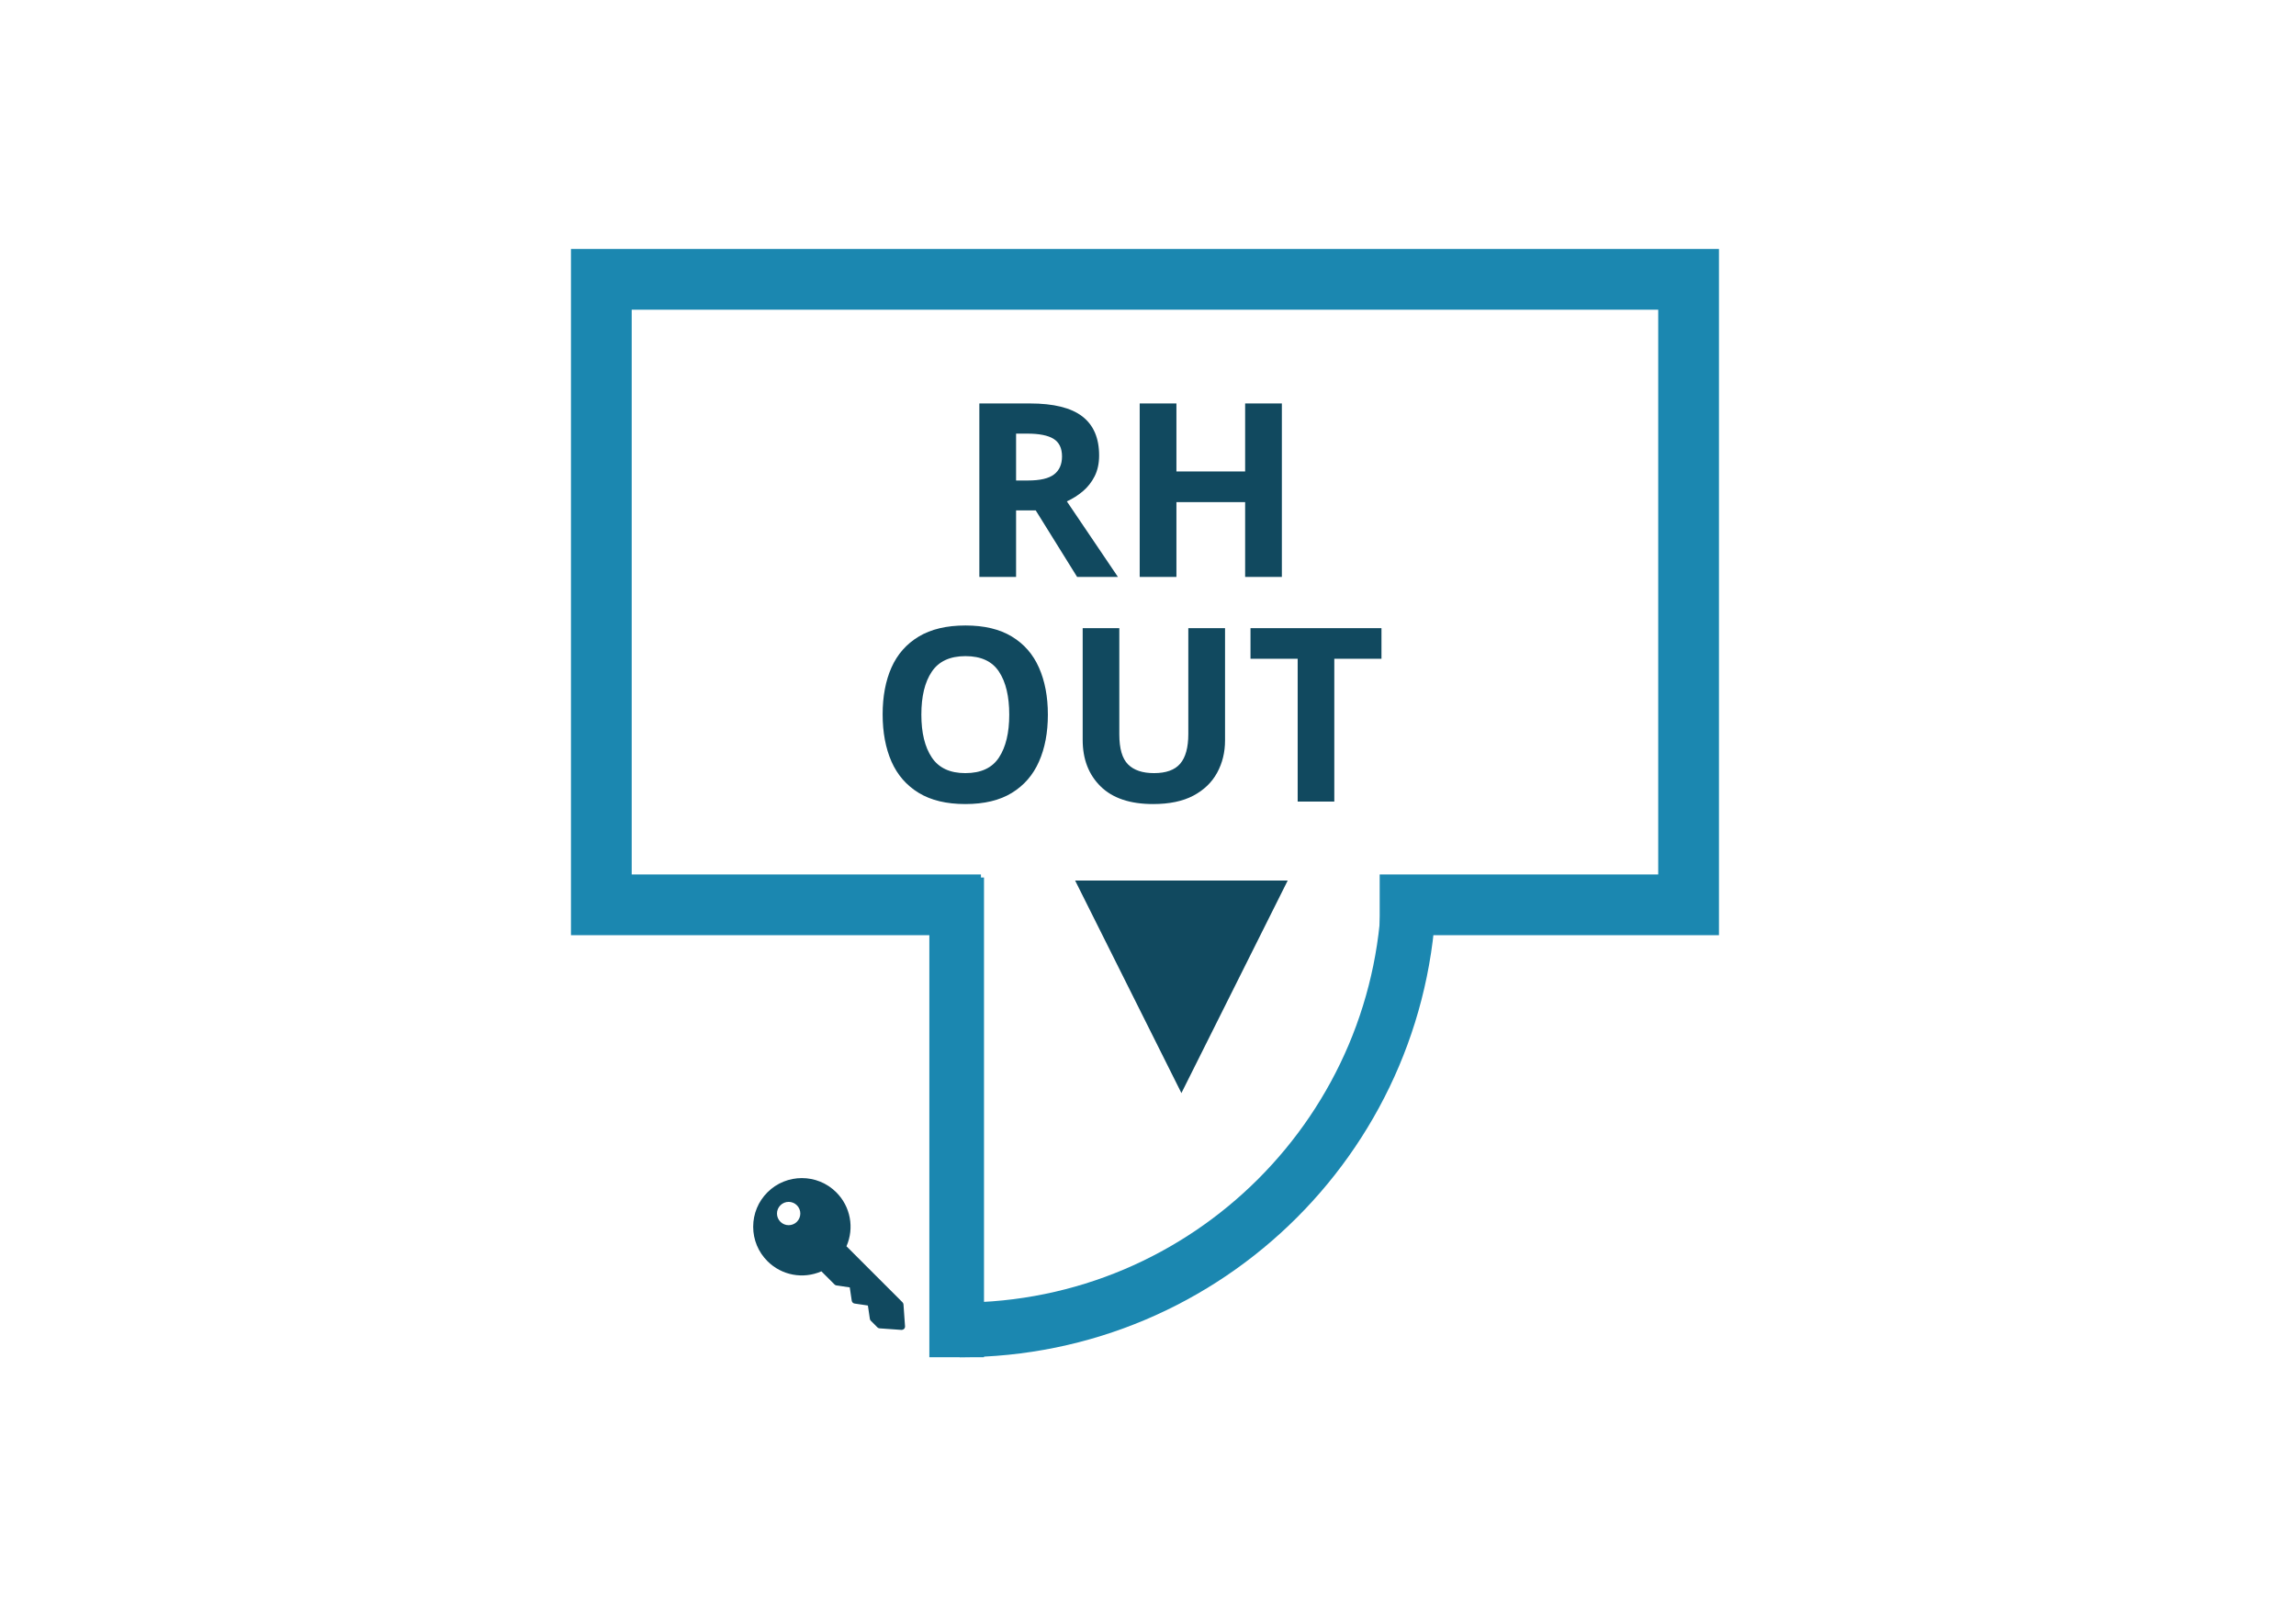
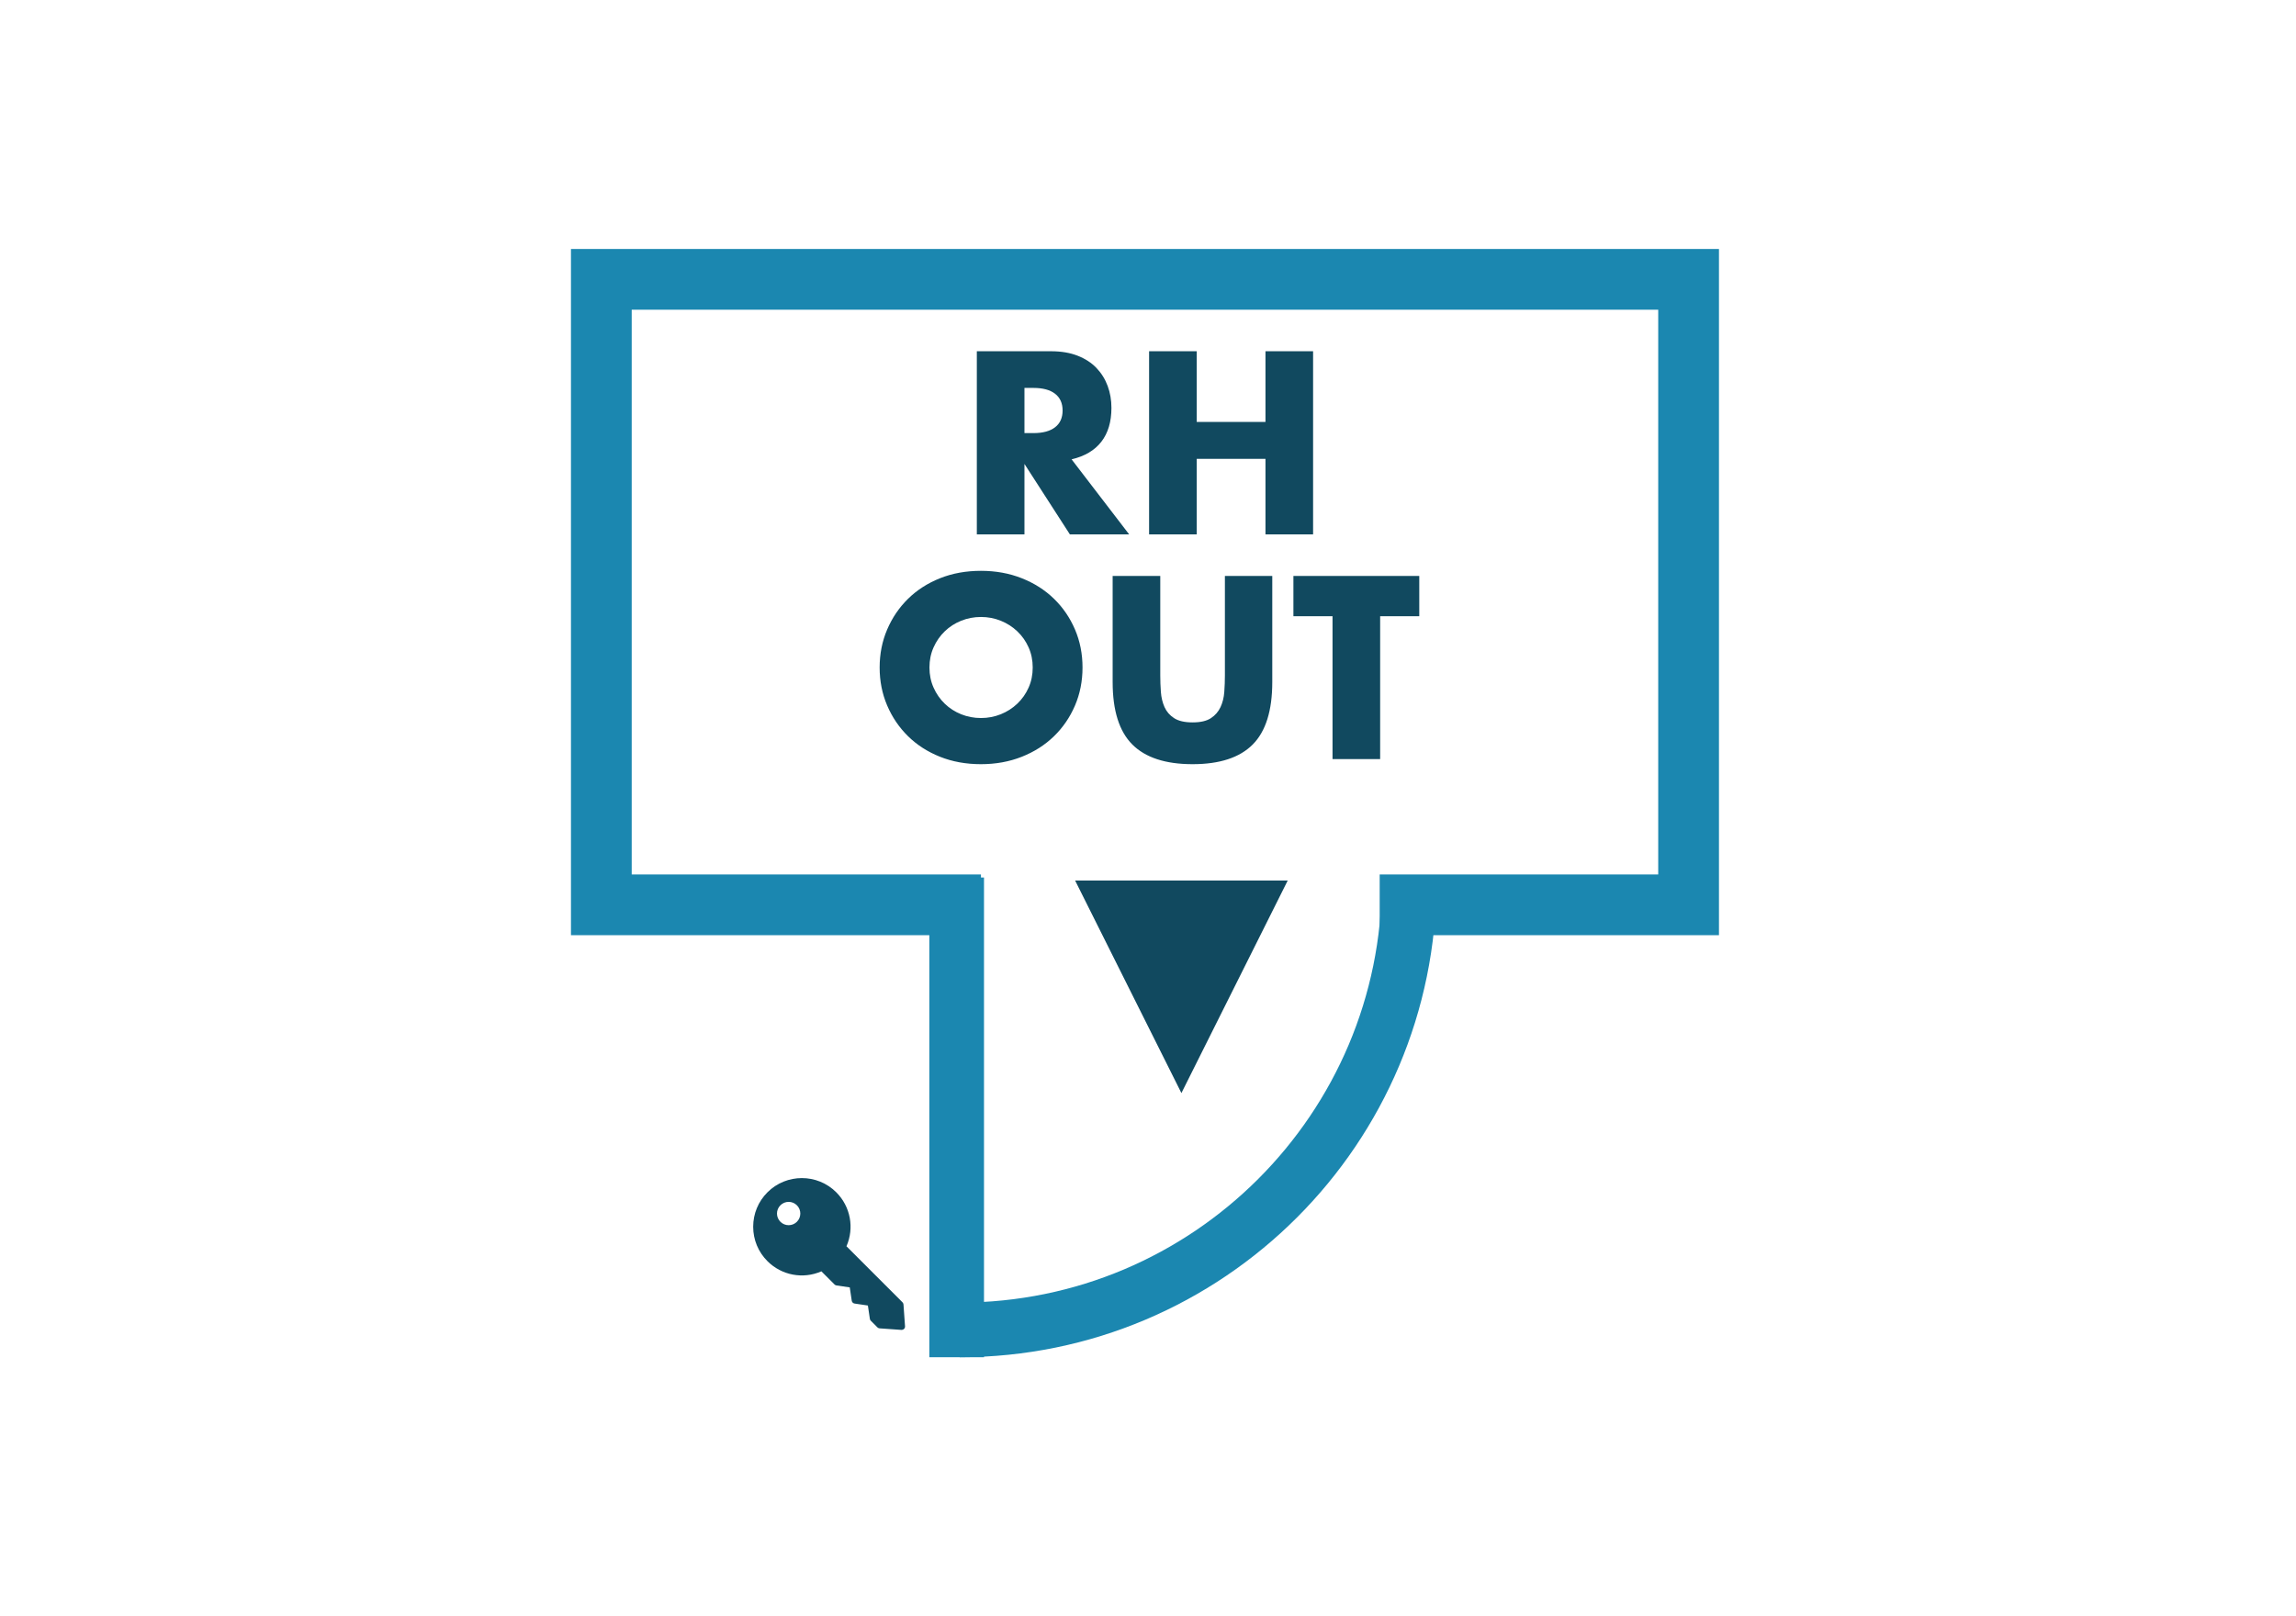
<svg xmlns="http://www.w3.org/2000/svg" width="378px" height="266px" viewBox="0 0 378 266" version="1.1">
  <defs>
    <filter color-interpolation-filters="auto" id="filter-1">
      <feColorMatrix in="SourceGraphic" type="matrix" values="0 0 0 0 0.067 0 0 0 0 0.286 0 0 0 0 0.373 0 0 0 1 0" />
    </filter>
  </defs>
  <g id="RHOutSwing" stroke="none" stroke-width="1" fill="none" fill-rule="evenodd">
    <g filter="url(#filter-1)" id="key-6299">
      <g transform="translate(136.5, 206.5) scale(-1, 1) translate(-136.5, -206.5) translate(124, 194)">
        <path d="M22.653,2.344 C19.528,-0.781 14.443,-0.781 11.318,2.344 C8.972,4.691 8.322,8.214 9.644,11.227 L0.417,20.456 C0.322,20.55 0.265,20.676 0.256,20.809 L0.001,24.405 C-0.01,24.565 0.049,24.723 0.163,24.837 C0.267,24.942 0.409,25 0.556,25 C0.569,25 0.582,24.999 0.595,24.999 L4.19,24.744 C4.323,24.735 4.449,24.678 4.544,24.583 L5.635,23.491 C5.719,23.407 5.774,23.298 5.791,23.18 L6.116,20.984 L8.307,20.66 C8.549,20.624 8.739,20.434 8.775,20.191 L9.099,18 L11.295,17.676 C11.413,17.658 11.522,17.603 11.606,17.519 L13.77,15.355 C16.784,16.677 20.306,16.027 22.652,13.68 C24.166,12.166 25,10.153 25,8.012 C25,5.871 24.166,3.858 22.653,2.344 Z M20.519,7.194 C19.769,7.944 18.553,7.944 17.803,7.194 C17.053,6.444 17.053,5.228 17.803,4.478 C18.553,3.728 19.769,3.728 20.519,4.478 C21.269,5.228 21.269,6.444 20.519,7.194 Z" id="Shape" fill="#000000" fill-rule="nonzero" />
      </g>
    </g>
    <polyline id="Path" stroke="#1B87B0" stroke-width="10" points="161.497 149 99 149 99 46 278 46 278 149 227.144 149" />
    <g id="Group" transform="translate(194.5, 182.25) scale(-1, -1) translate(-194.5, -182.25) translate(157, 145)" stroke="#1B87B0" stroke-width="9">
      <line x1="74.5" y1="0.5" x2="74.5" y2="70.5" id="Line" stroke-linecap="square" />
      <path d="M74,0.5 C33.131,0.5 0,33.631 0,74.5" id="Oval" />
    </g>
    <polygon id="Triangle" fill="#11495F" transform="translate(194.5, 162.5) scale(1, -1) translate(-194.5, -162.5) " points="194.5 145 212 180 177 180" />
-     <text id="RH-OUT" font-family="Futura-Bold, Futura" font-size="40" font-weight="bold" line-spacing="37" fill="#11495F">
-       <tspan x="157.64" y="95">RH </tspan>
-       <tspan x="143" y="132">OUT</tspan>
-     </text>
+     <path d="M168.66,88 L168.66,76.4 L176.14,88 L185.9,88 L176.42,75.64 C178.58,75.133 180.213,74.167 181.32,72.74 C182.427,71.313 182.98,69.453 182.98,67.16 C182.98,65.88 182.773,64.68 182.36,63.56 C181.947,62.44 181.333,61.453 180.52,60.6 C179.707,59.747 178.673,59.073 177.42,58.58 C176.167,58.087 174.7,57.84 173.02,57.84 L173.02,57.84 L160.82,57.84 L160.82,88 L168.66,88 Z M170.14,71.32 L168.66,71.32 L168.66,63.88 L170.14,63.88 C171.687,63.88 172.873,64.2 173.7,64.84 C174.527,65.48 174.94,66.4 174.94,67.6 C174.94,68.8 174.527,69.72 173.7,70.36 C172.873,71 171.687,71.32 170.14,71.32 L170.14,71.32 Z M197.02,88 L197.02,75.56 L208.34,75.56 L208.34,88 L216.18,88 L216.18,57.84 L208.34,57.84 L208.34,69.48 L197.02,69.48 L197.02,57.84 L189.18,57.84 L189.18,88 L197.02,88 Z M161.5,125.84 C163.927,125.84 166.167,125.433 168.22,124.62 C170.273,123.807 172.04,122.68 173.52,121.24 C175,119.8 176.153,118.113 176.98,116.18 C177.807,114.247 178.22,112.16 178.22,109.92 C178.22,107.68 177.807,105.593 176.98,103.66 C176.153,101.727 175,100.04 173.52,98.6 C172.04,97.16 170.273,96.033 168.22,95.22 C166.167,94.407 163.927,94 161.5,94 C159.047,94 156.8,94.407 154.76,95.22 C152.72,96.033 150.967,97.16 149.5,98.6 C148.033,100.04 146.887,101.727 146.06,103.66 C145.233,105.593 144.82,107.68 144.82,109.92 C144.82,112.16 145.233,114.247 146.06,116.18 C146.887,118.113 148.033,119.8 149.5,121.24 C150.967,122.68 152.72,123.807 154.76,124.62 C156.8,125.433 159.047,125.84 161.5,125.84 Z M161.5,118.24 C160.353,118.24 159.267,118.033 158.24,117.62 C157.213,117.207 156.313,116.627 155.54,115.88 C154.767,115.133 154.153,114.253 153.7,113.24 C153.247,112.227 153.02,111.12 153.02,109.92 C153.02,108.72 153.247,107.613 153.7,106.6 C154.153,105.587 154.767,104.707 155.54,103.96 C156.313,103.213 157.213,102.633 158.24,102.22 C159.267,101.807 160.353,101.6 161.5,101.6 C162.647,101.6 163.733,101.807 164.76,102.22 C165.787,102.633 166.693,103.213 167.48,103.96 C168.267,104.707 168.887,105.587 169.34,106.6 C169.793,107.613 170.02,108.72 170.02,109.92 C170.02,111.12 169.793,112.227 169.34,113.24 C168.887,114.253 168.267,115.133 167.48,115.88 C166.693,116.627 165.787,117.207 164.76,117.62 C163.733,118.033 162.647,118.24 161.5,118.24 Z M196.34,125.84 C200.793,125.84 204.093,124.76 206.24,122.6 C208.387,120.44 209.46,117.013 209.46,112.32 L209.46,112.32 L209.46,94.84 L201.66,94.84 L201.66,111.24 C201.66,112.12 201.627,113.02 201.56,113.94 C201.493,114.86 201.287,115.693 200.94,116.44 C200.593,117.187 200.067,117.793 199.36,118.26 C198.653,118.727 197.647,118.96 196.34,118.96 C195.033,118.96 194.02,118.727 193.3,118.26 C192.58,117.793 192.053,117.187 191.72,116.44 C191.387,115.693 191.187,114.86 191.12,113.94 C191.053,113.02 191.02,112.12 191.02,111.24 L191.02,111.24 L191.02,94.84 L183.18,94.84 L183.18,112.32 C183.18,117.013 184.26,120.44 186.42,122.6 C188.58,124.76 191.887,125.84 196.34,125.84 Z M227.22,125 L227.22,101.48 L233.66,101.48 L233.66,94.84 L212.94,94.84 L212.94,101.48 L219.38,101.48 L219.38,125 L227.22,125 Z" id="RHOUT" fill="#11495F" fill-rule="nonzero" />
  </g>
</svg>
